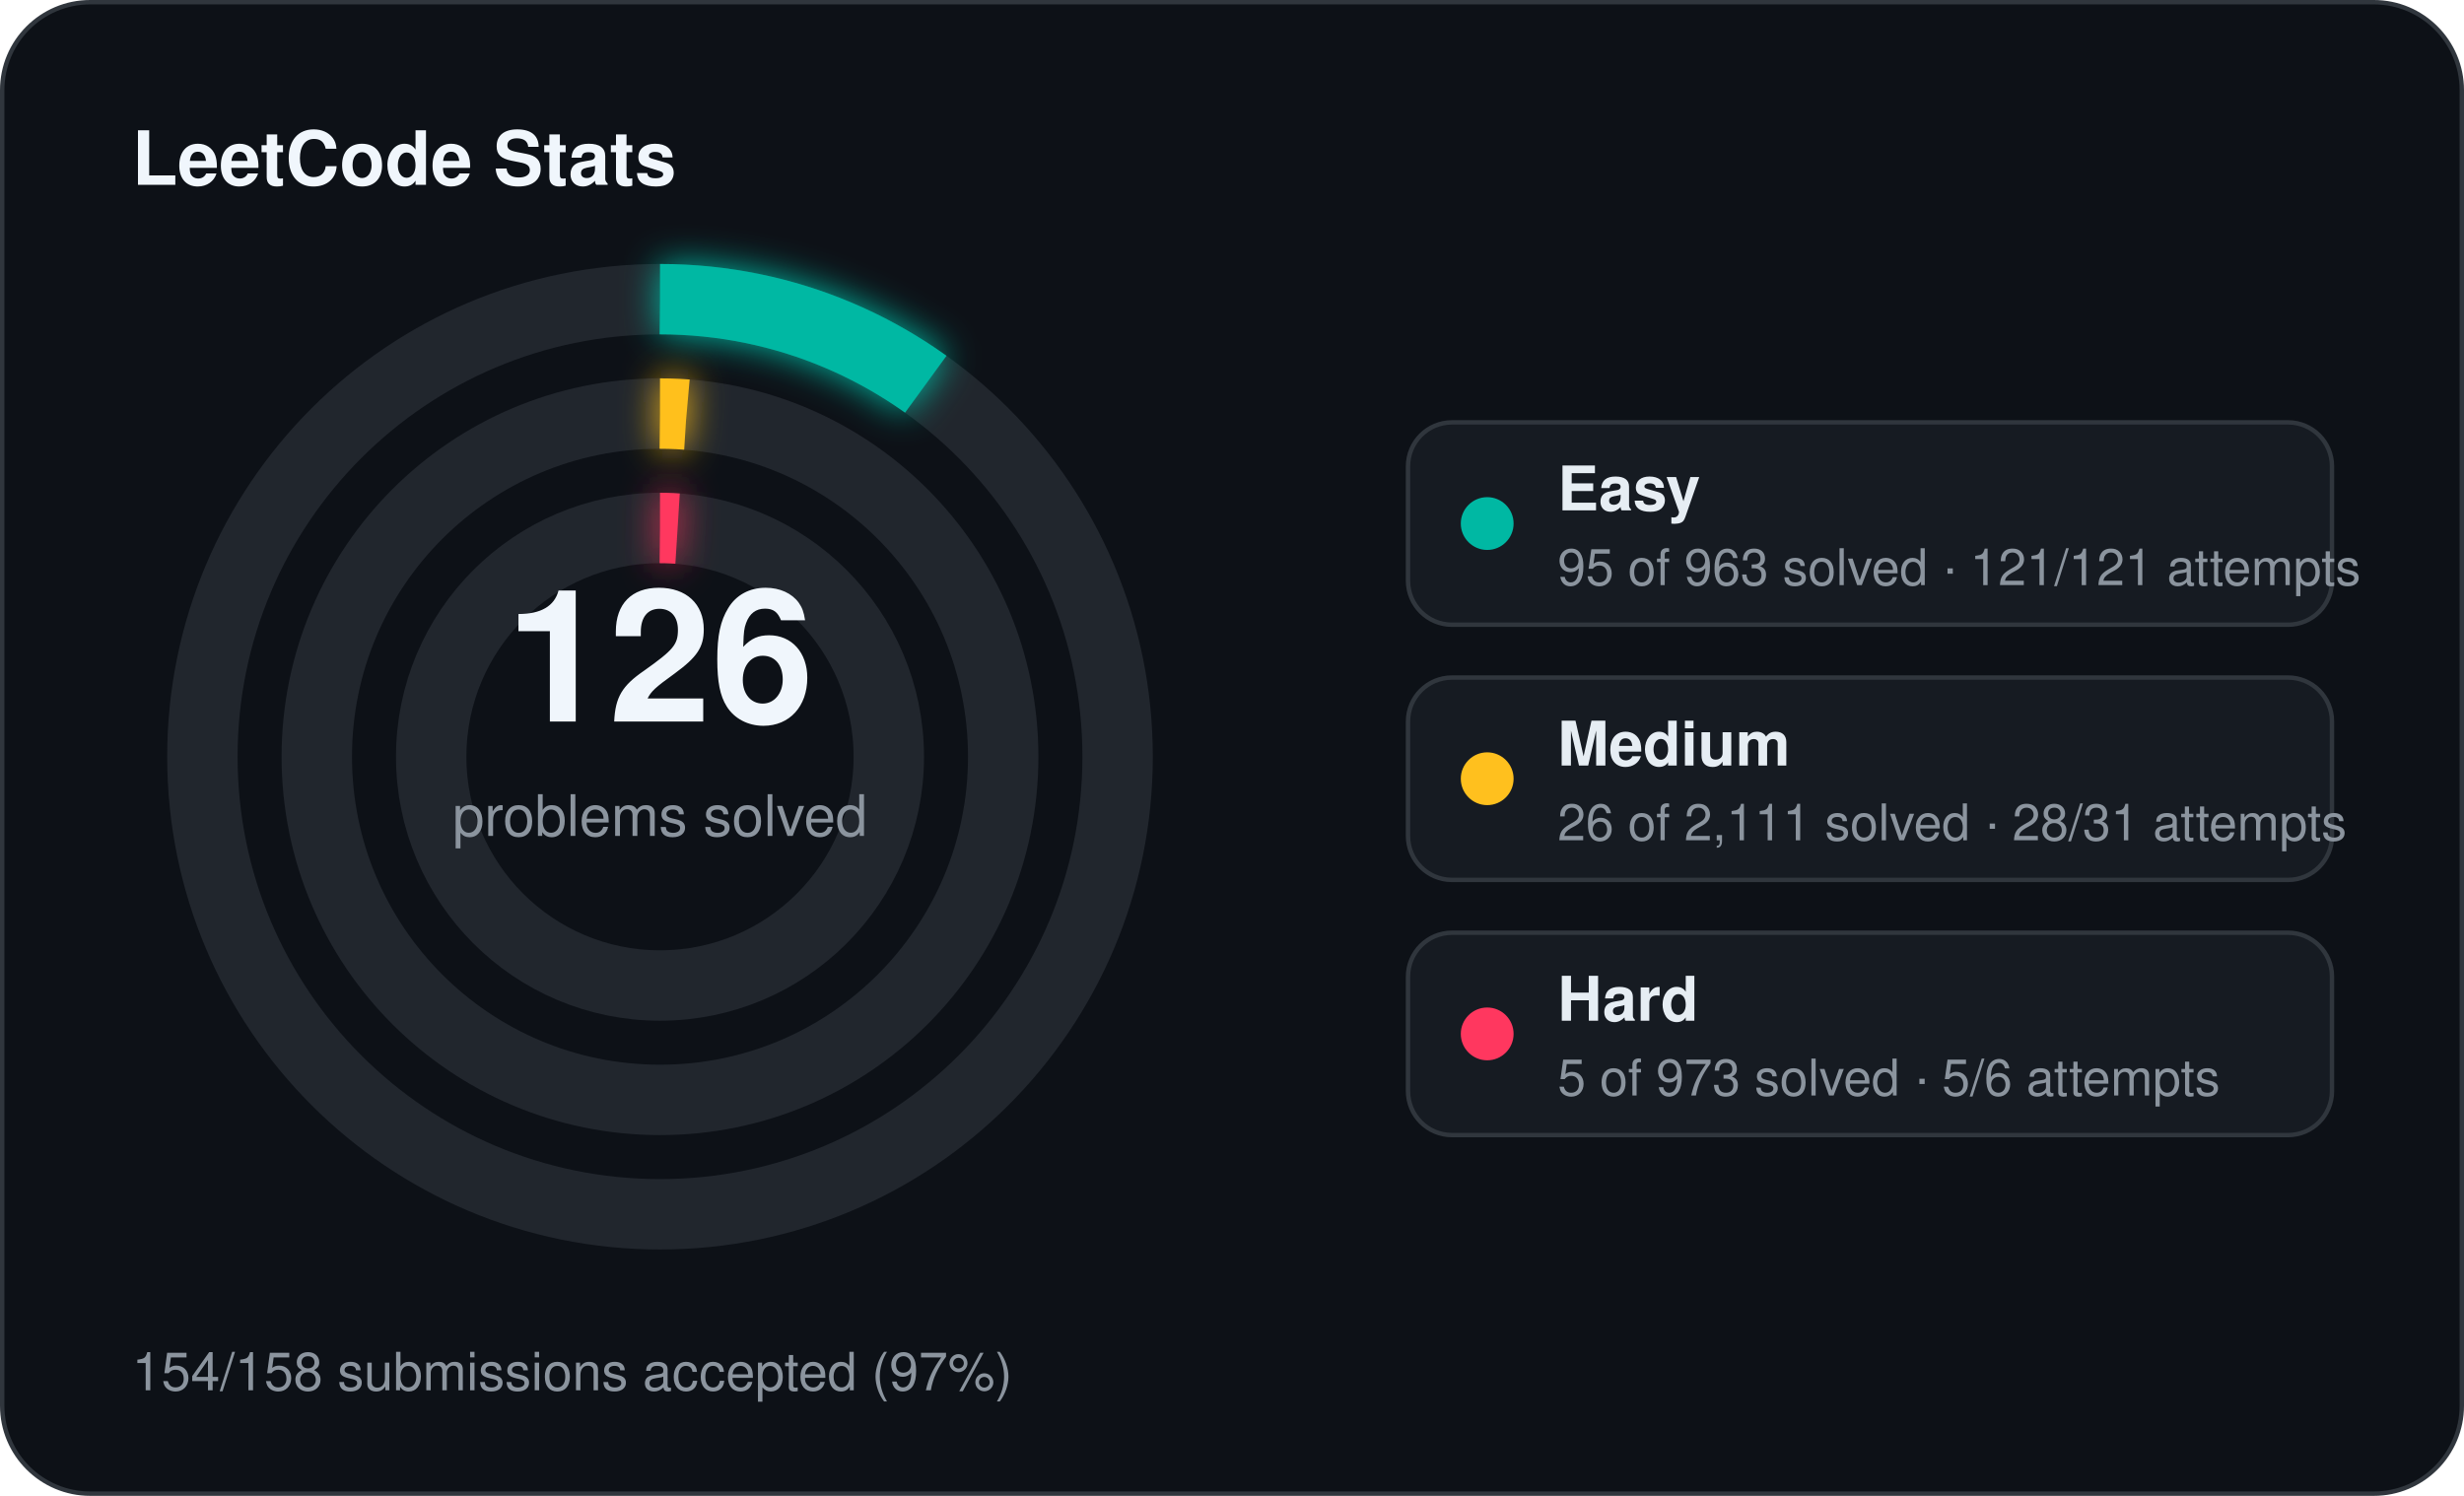
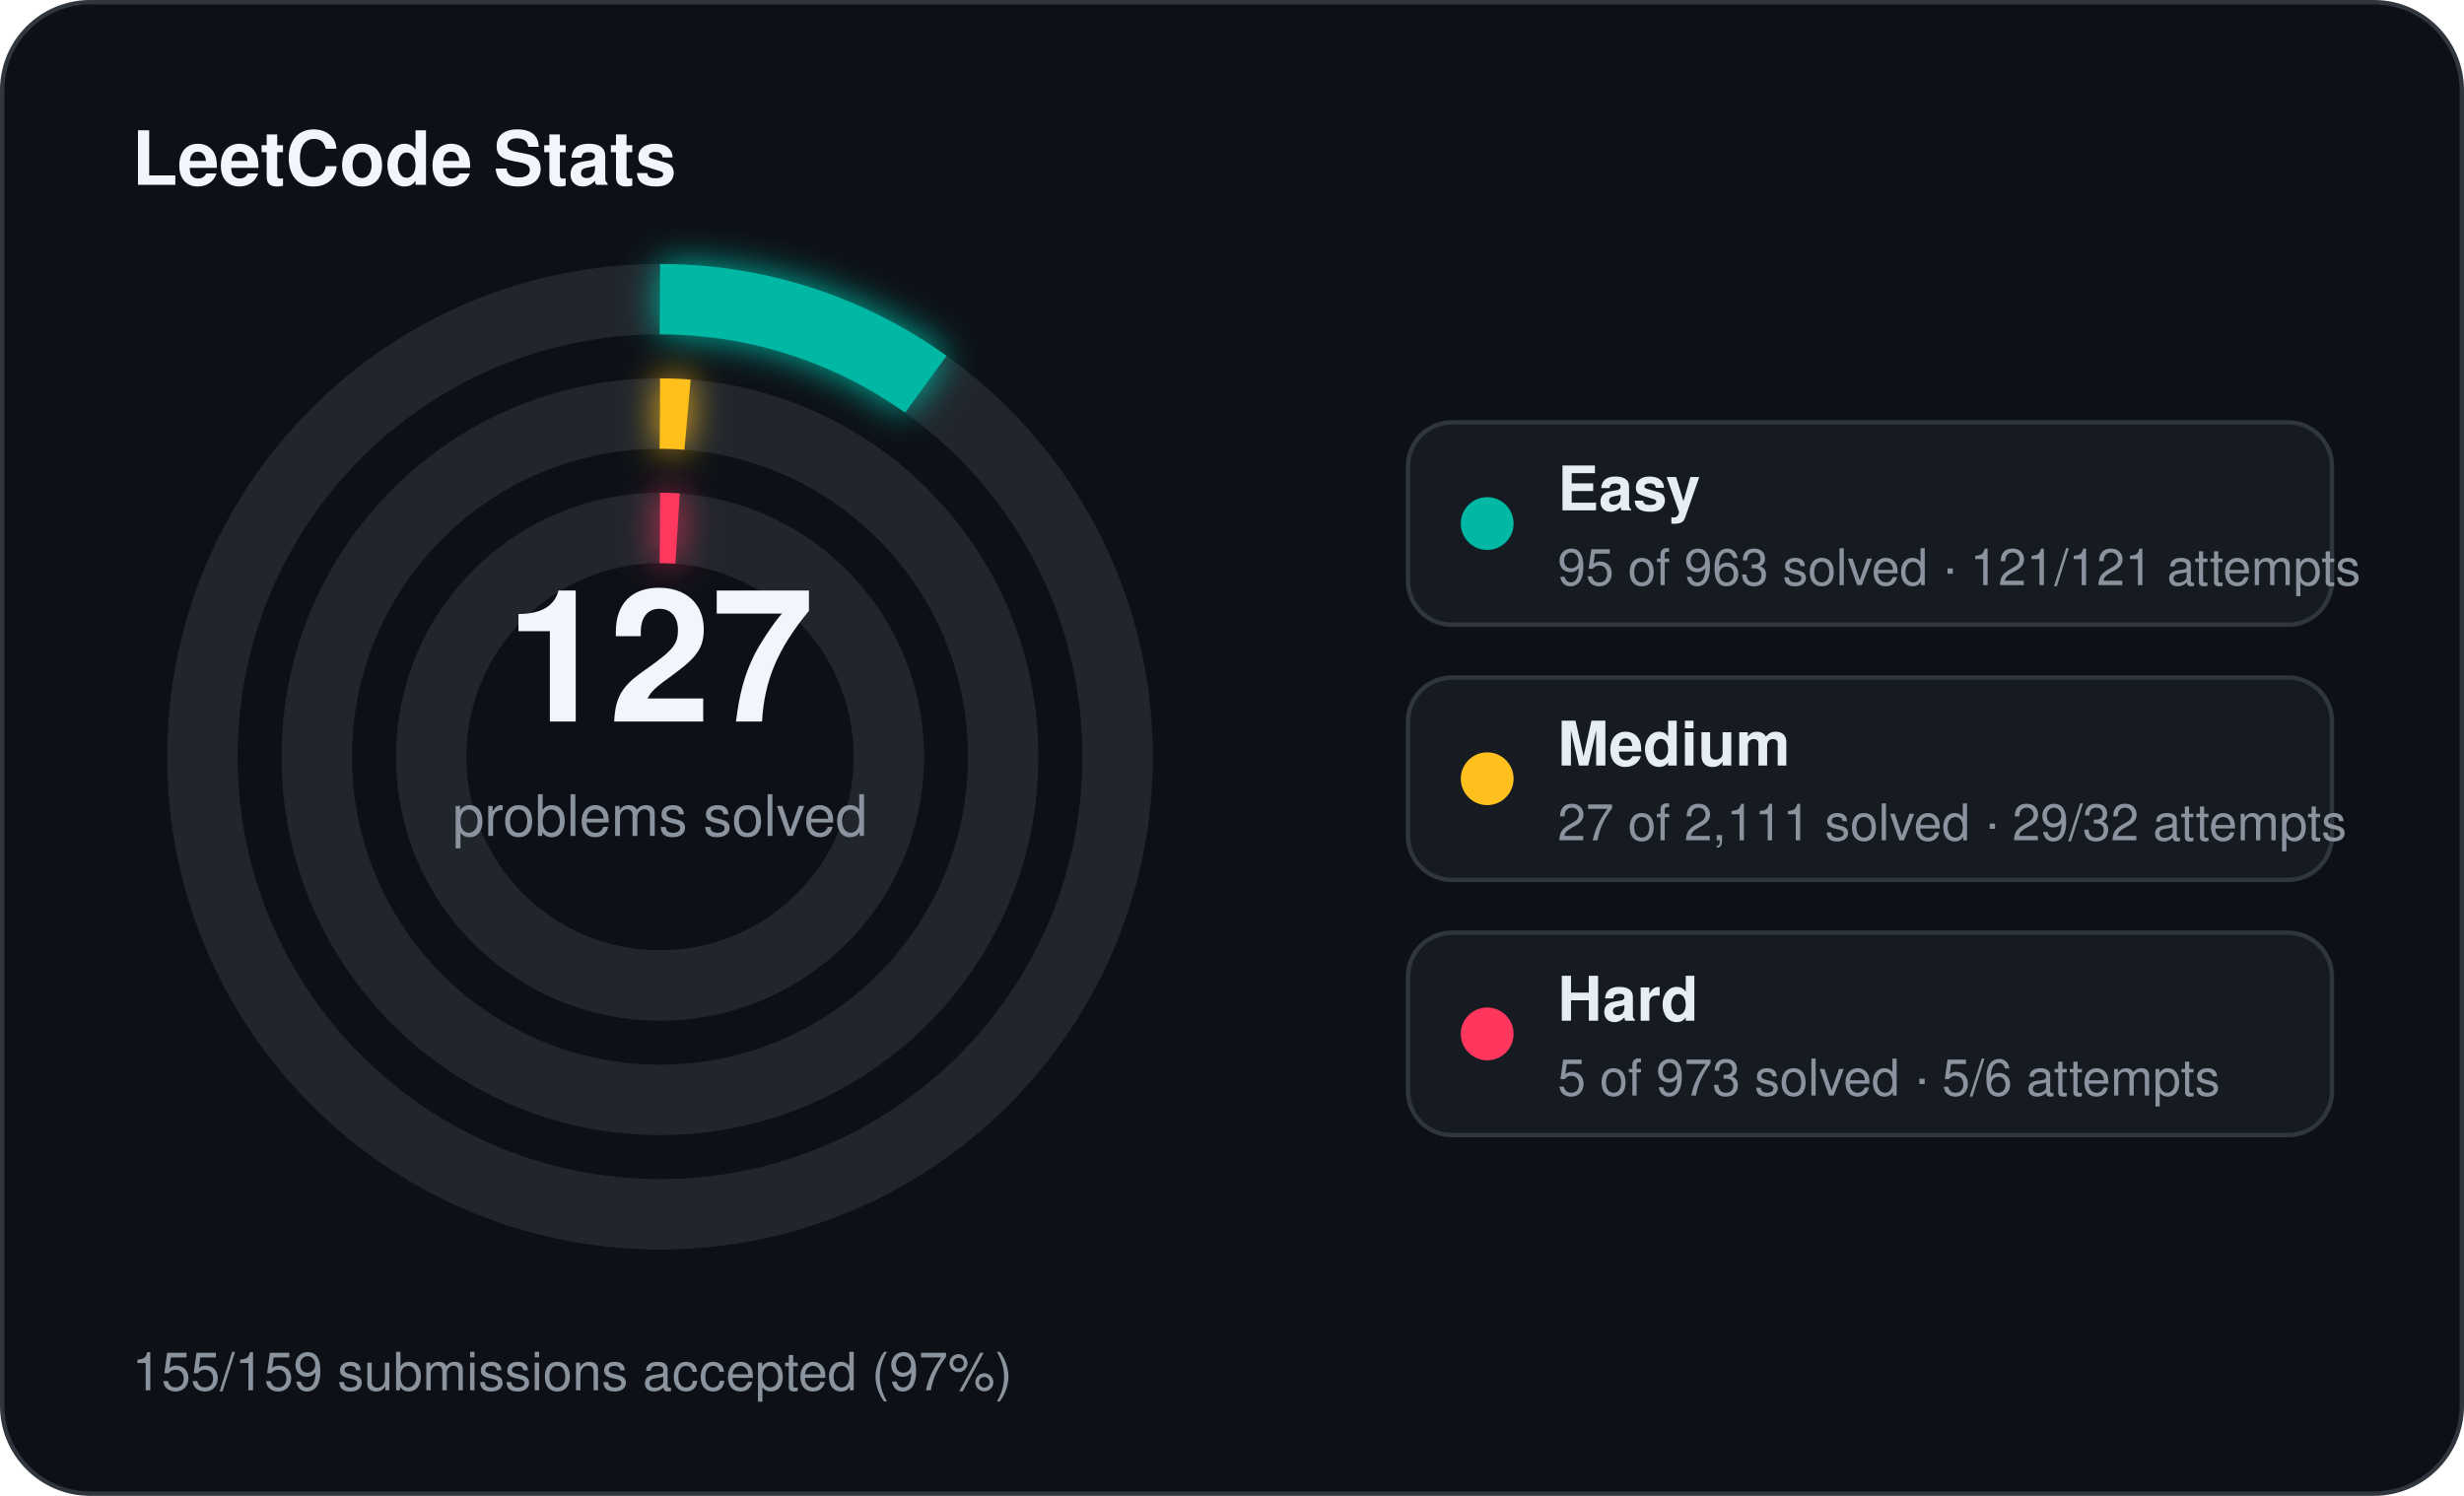
<svg xmlns="http://www.w3.org/2000/svg" width="560" height="340" viewBox="0 0 560 340">
  <defs>
    <filter id="stats-glow" x="-60%" y="-60%" width="220%" height="220%">
      <feGaussianBlur stdDeviation="4" result="blur" />
      <feMerge>
        <feMergeNode in="blur" />
        <feMergeNode in="SourceGraphic" />
      </feMerge>
    </filter>
  </defs>
  <rect x="0.5" y="0.5" width="559" height="339" rx="20" fill="#0d1117" stroke="#30363d" stroke-width="1" />
  <text x="30" y="42" fill="#f0f6fc" font-family="Segoe UI, Helvetica, Arial, sans-serif" font-size="17" font-weight="700">LeetCode Stats</text>
  <circle cx="150" cy="172" r="104" fill="none" stroke="#21262d" stroke-width="16" />
  <circle cx="150" cy="172" r="104" fill="none" stroke="#00b8a3" stroke-width="16" stroke-linecap="butt" stroke-dasharray="64.46 653.45" transform="rotate(-90 150 172)" filter="url(#stats-glow)" />
  <circle cx="150" cy="172" r="78" fill="none" stroke="#21262d" stroke-width="16" />
-   <circle cx="150" cy="172" r="78" fill="none" stroke="#ffc01e" stroke-width="16" stroke-linecap="butt" stroke-dasharray="6.04 490.09" transform="rotate(-90 150 172)" filter="url(#stats-glow)" />
+   <circle cx="150" cy="172" r="78" fill="none" stroke="#ffc01e" stroke-width="16" stroke-linecap="butt" stroke-dasharray="6.27 490.09" transform="rotate(-90 150 172)" filter="url(#stats-glow)" />
  <circle cx="150" cy="172" r="52" fill="none" stroke="#21262d" stroke-width="16" />
  <circle cx="150" cy="172" r="52" fill="none" stroke="#ff375f" stroke-width="16" stroke-linecap="butt" stroke-dasharray="4.00 326.73" transform="rotate(-90 150 172)" filter="url(#stats-glow)" />
-   <text x="150" y="164" text-anchor="middle" fill="#f0f6fc" font-family="Segoe UI, Helvetica, Arial, sans-serif" font-size="42" font-weight="700">126</text>
+   <text x="150" y="164" text-anchor="middle" fill="#f0f6fc" font-family="Segoe UI, Helvetica, Arial, sans-serif" font-size="42" font-weight="700">127</text>
  <text x="150" y="190" text-anchor="middle" fill="#8b949e" font-family="Segoe UI, Helvetica, Arial, sans-serif" font-size="13">problems solved</text>
  <rect x="320" y="96" width="210" height="46" rx="10" fill="#161b22" stroke="#30363d" stroke-width="1" />
  <circle cx="338" cy="119" r="6" fill="#00b8a3" />
  <text x="354" y="116" fill="#e6edf3" font-family="Segoe UI, Helvetica, Arial, sans-serif" font-size="14" font-weight="600">Easy</text>
  <text x="354" y="133" fill="#8b949e" font-family="Segoe UI, Helvetica, Arial, sans-serif" font-size="11.5">95 of 963 solved · 121/121 attempts</text>
  <rect x="320" y="154" width="210" height="46" rx="10" fill="#161b22" stroke="#30363d" stroke-width="1" />
  <circle cx="338" cy="177" r="6" fill="#ffc01e" />
  <text x="354" y="174" fill="#e6edf3" font-family="Segoe UI, Helvetica, Arial, sans-serif" font-size="14" font-weight="600">Medium</text>
-   <text x="354" y="191" fill="#8b949e" font-family="Segoe UI, Helvetica, Arial, sans-serif" font-size="11.5">26 of 2,111 solved · 28/31 attempts</text>
+   <text x="354" y="191" fill="#8b949e" font-family="Segoe UI, Helvetica, Arial, sans-serif" font-size="11.5">27 of 2,111 solved · 29/32 attempts</text>
  <rect x="320" y="212" width="210" height="46" rx="10" fill="#161b22" stroke="#30363d" stroke-width="1" />
  <circle cx="338" cy="235" r="6" fill="#ff375f" />
  <text x="354" y="232" fill="#e6edf3" font-family="Segoe UI, Helvetica, Arial, sans-serif" font-size="14" font-weight="600">Hard</text>
  <text x="354" y="249" fill="#8b949e" font-family="Segoe UI, Helvetica, Arial, sans-serif" font-size="11.5">5 of 973 solved · 5/6 attempts</text>
-   <text x="30" y="316" fill="#8b949e" font-family="Segoe UI, Helvetica, Arial, sans-serif" font-size="12">154/158 submissions accepted (97%)</text>
+   <text x="30" y="316" fill="#8b949e" font-family="Segoe UI, Helvetica, Arial, sans-serif" font-size="12">155/159 submissions accepted (97%)</text>
</svg>
